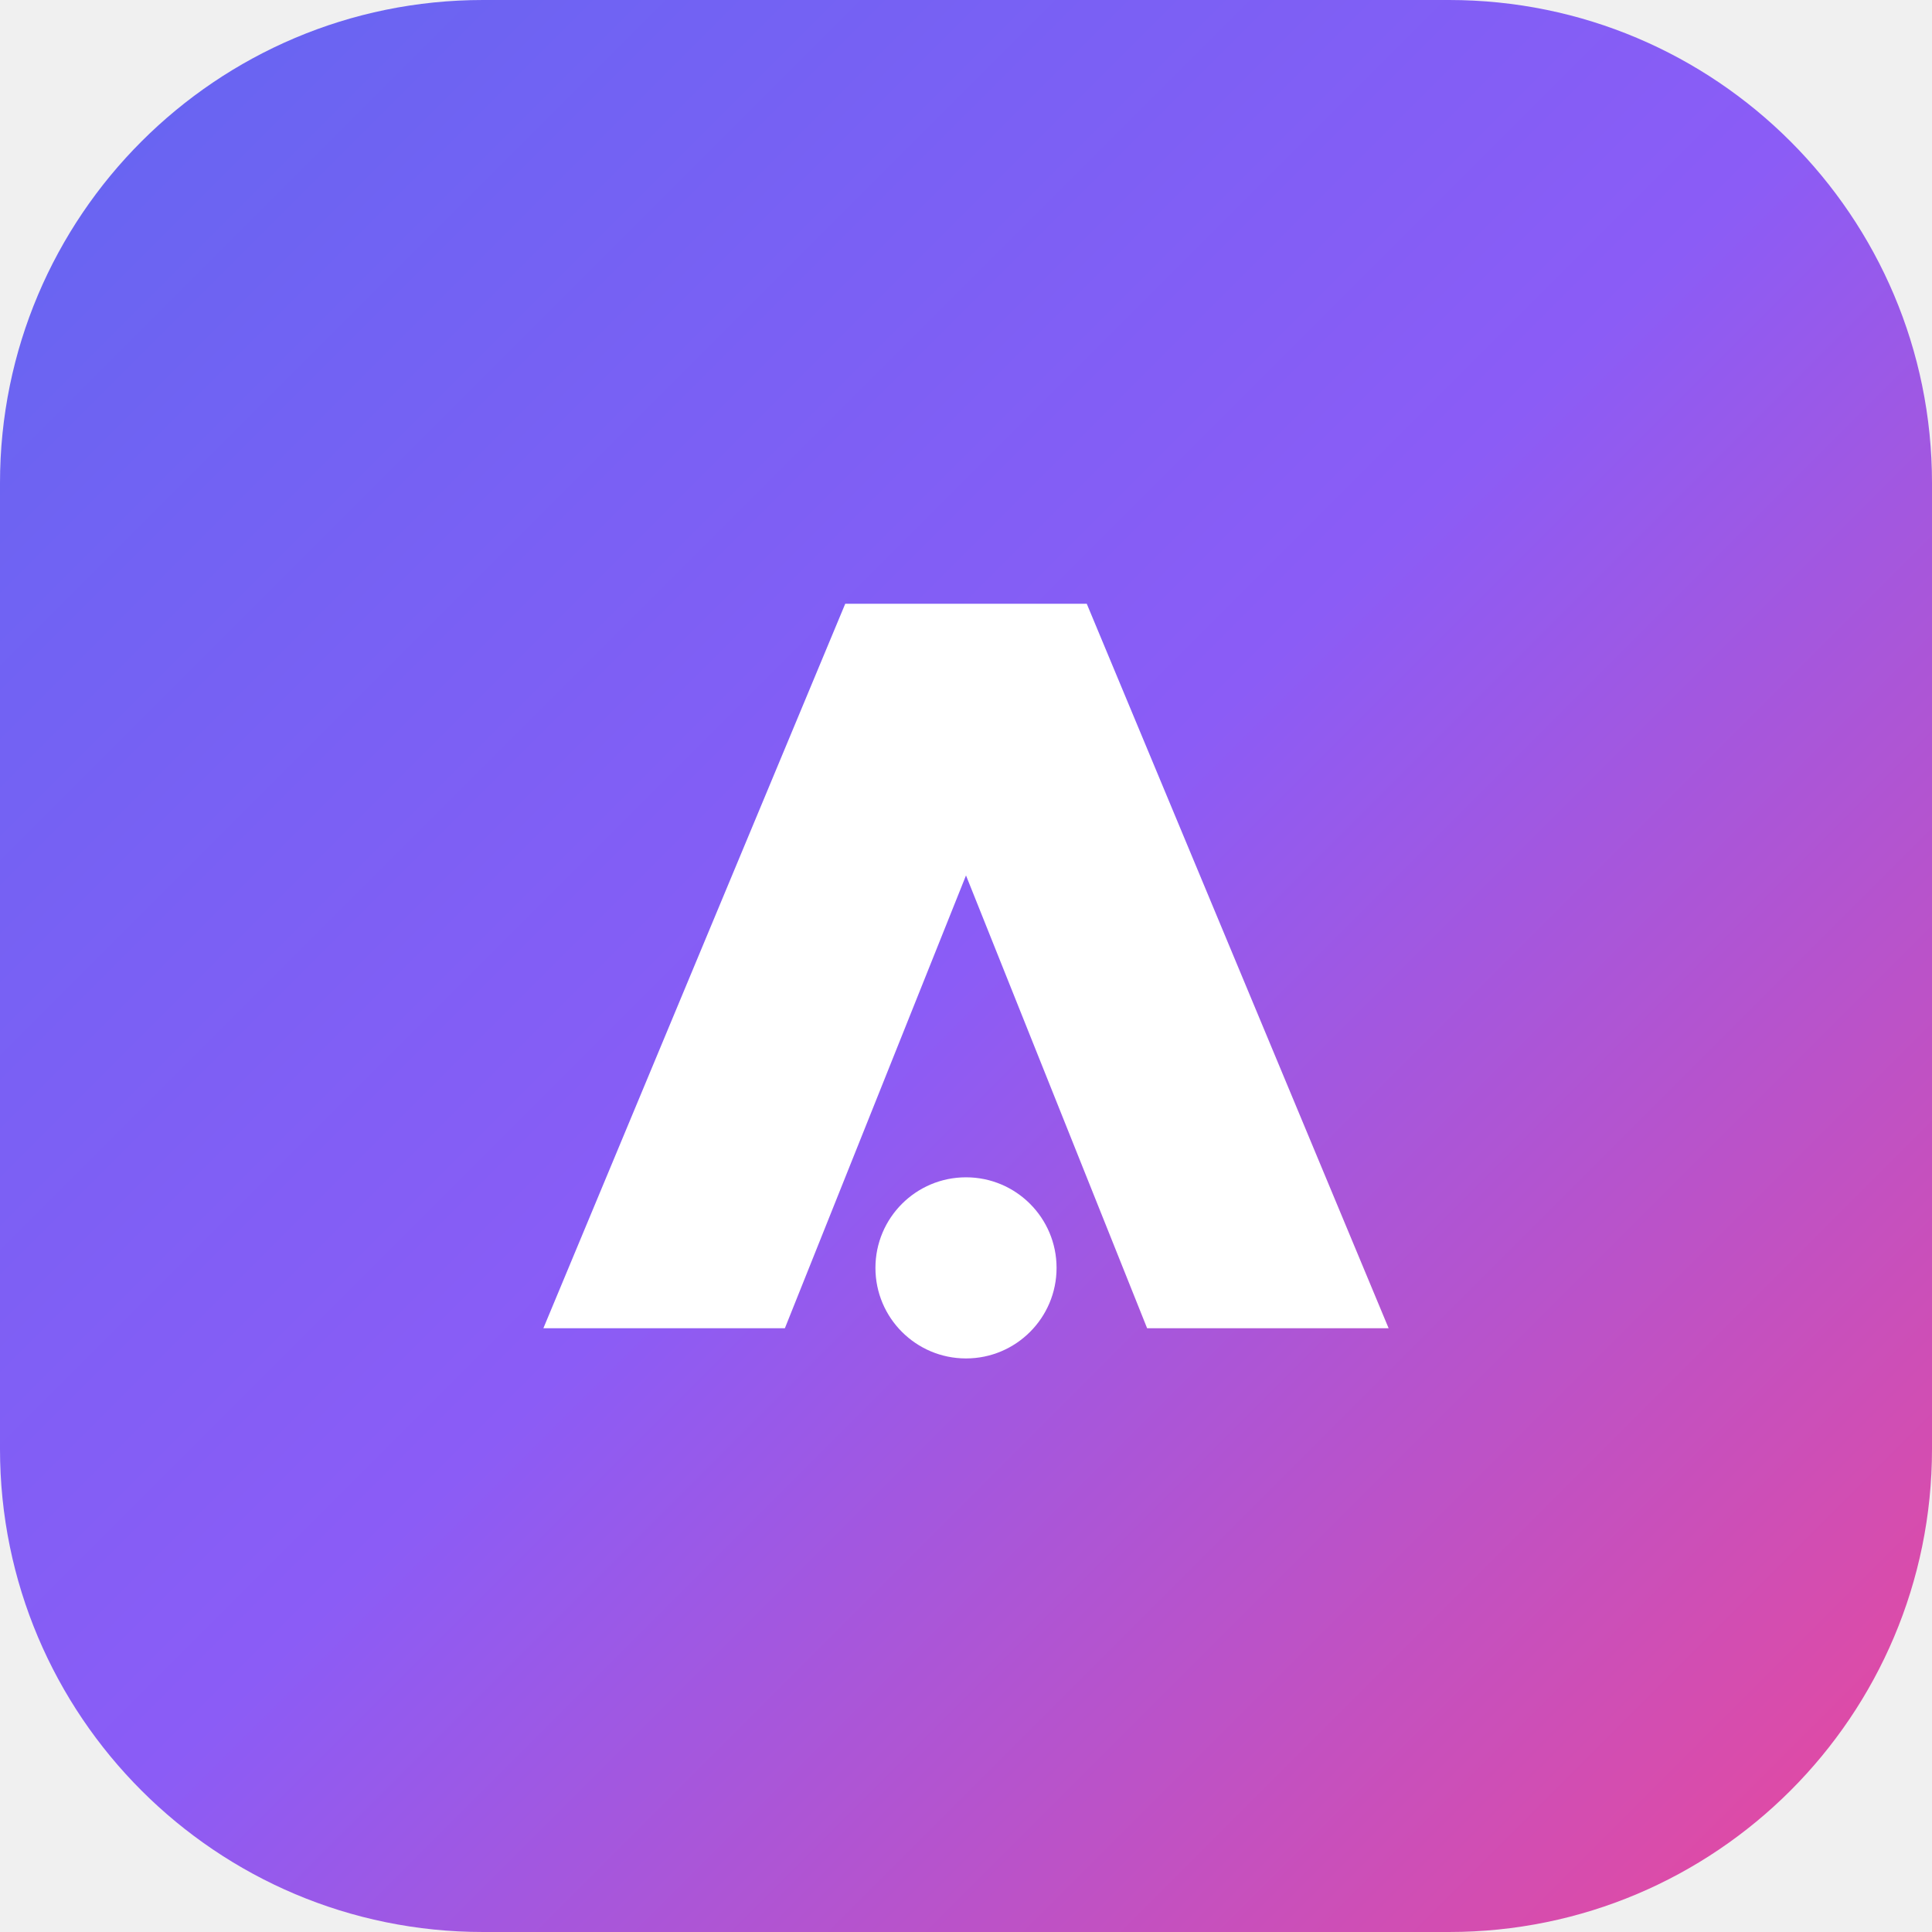
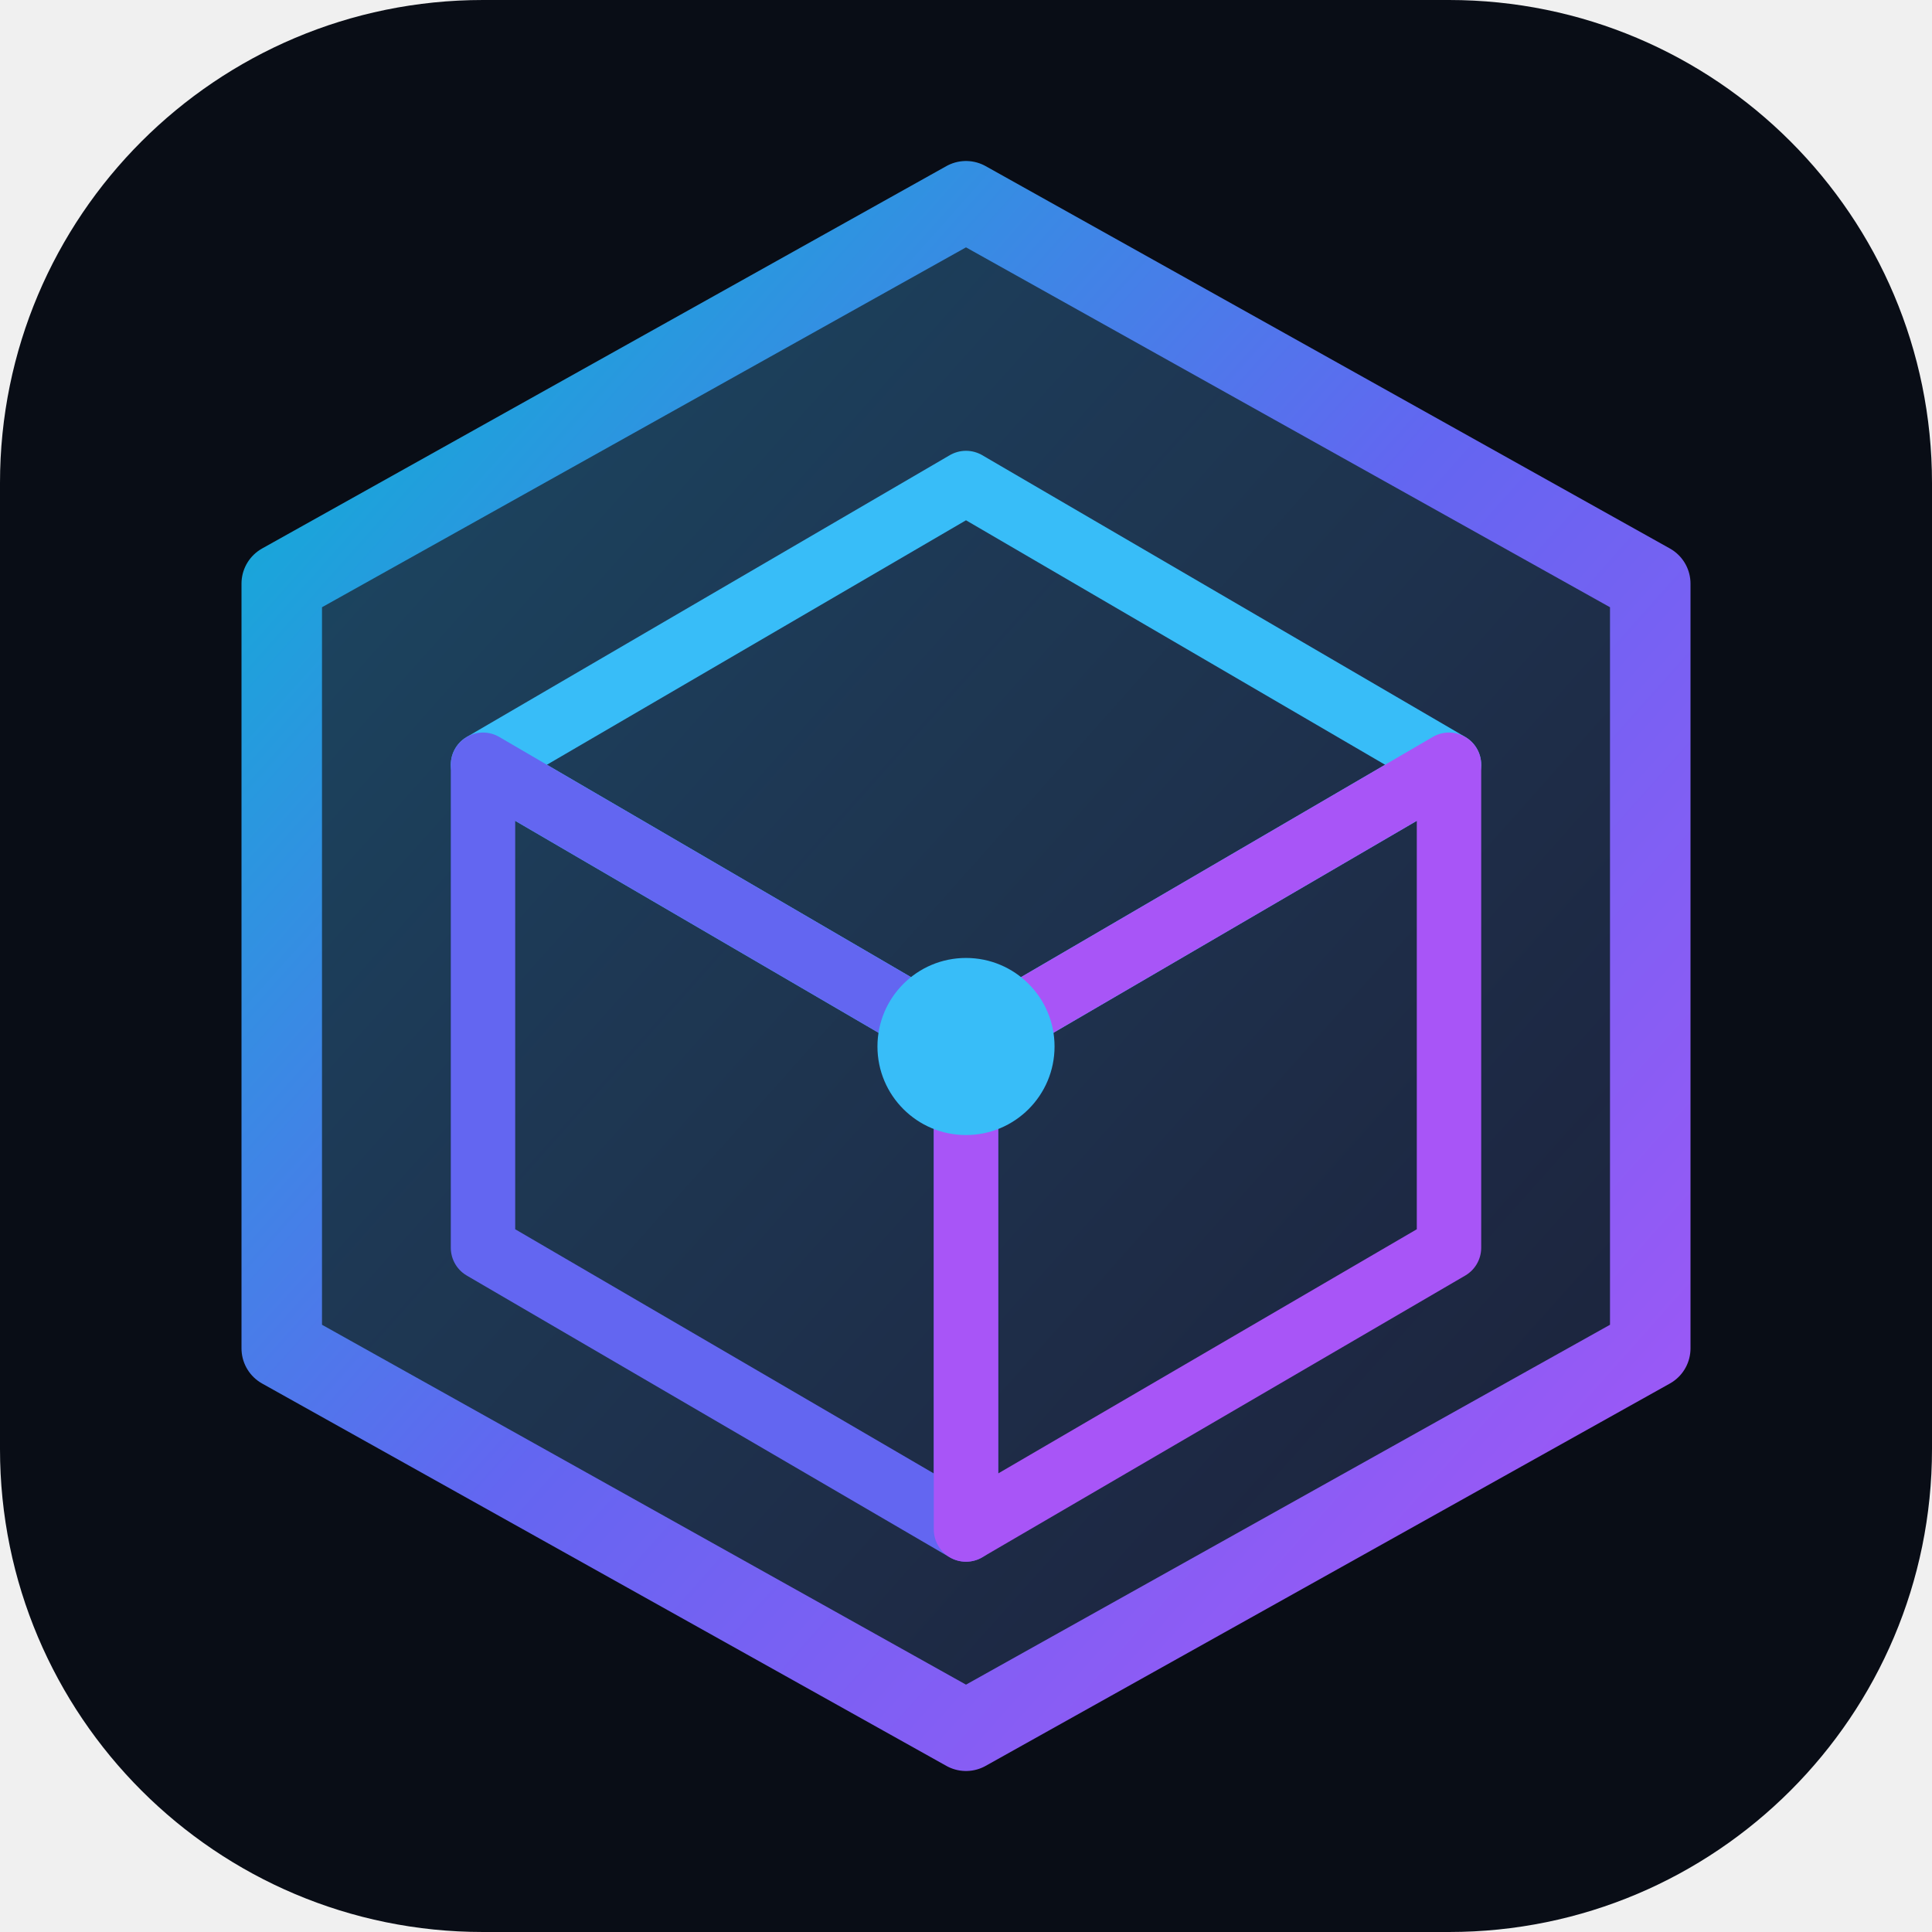
- <svg xmlns="http://www.w3.org/2000/svg" viewBox="0 0 64 64">
+ <svg xmlns="http://www.w3.org/2000/svg" viewBox="0 0 48 48" fill="none">
  <defs>
-     <linearGradient id="grad" x1="0%" y1="0%" x2="100%" y2="100%">
-       <stop offset="0%" stop-color="#6366f1" />
-       <stop offset="50%" stop-color="#8b5cf6" />
-       <stop offset="100%" stop-color="#ec4899" />
+     <linearGradient id="techGrad" x1="0%" y1="0%" x2="100%" y2="100%">
+       <stop offset="0%" stop-color="#06b6d4" />
+       <stop offset="50%" stop-color="#6366f1" />
+       <stop offset="100%" stop-color="#a855f7" />
+     </linearGradient>
+     <linearGradient id="neonGlow" x1="0%" y1="0%" x2="100%" y2="100%">
+       <stop offset="0%" stop-color="#38bdf8" stop-opacity="0.35" />
+       <stop offset="100%" stop-color="#818cf8" stop-opacity="0.15" />
    </linearGradient>
  </defs>
-   <rect width="64" height="64" rx="16" fill="url(#grad)" />
-   <path d="M18 44L28 20H36L46 44H38L32 29L26 44H18Z" fill="#ffffff" />
-   <circle cx="32" cy="42" r="3" fill="#ffffff" />
+   <rect width="48" height="48" rx="12" fill="#090d16" />
+   <polygon points="24,5 41,14.5 41,33.5 24,43 7,33.5 7,14.5" fill="url(#neonGlow)" stroke="url(#techGrad)" stroke-width="2" stroke-linejoin="round" />
+   <polygon points="24,12 36,19 24,26 12,19" fill="none" stroke="#38bdf8" stroke-width="1.6" stroke-linejoin="round" />
+   <polygon points="12,19 24,26 24,38 12,31" fill="none" stroke="#6366f1" stroke-width="1.6" stroke-linejoin="round" />
+   <polygon points="36,19 24,26 24,38 36,31" fill="none" stroke="#a855f7" stroke-width="1.6" stroke-linejoin="round" />
+   <circle cx="24" cy="26" r="2.2" fill="#38bdf8" />
</svg>
